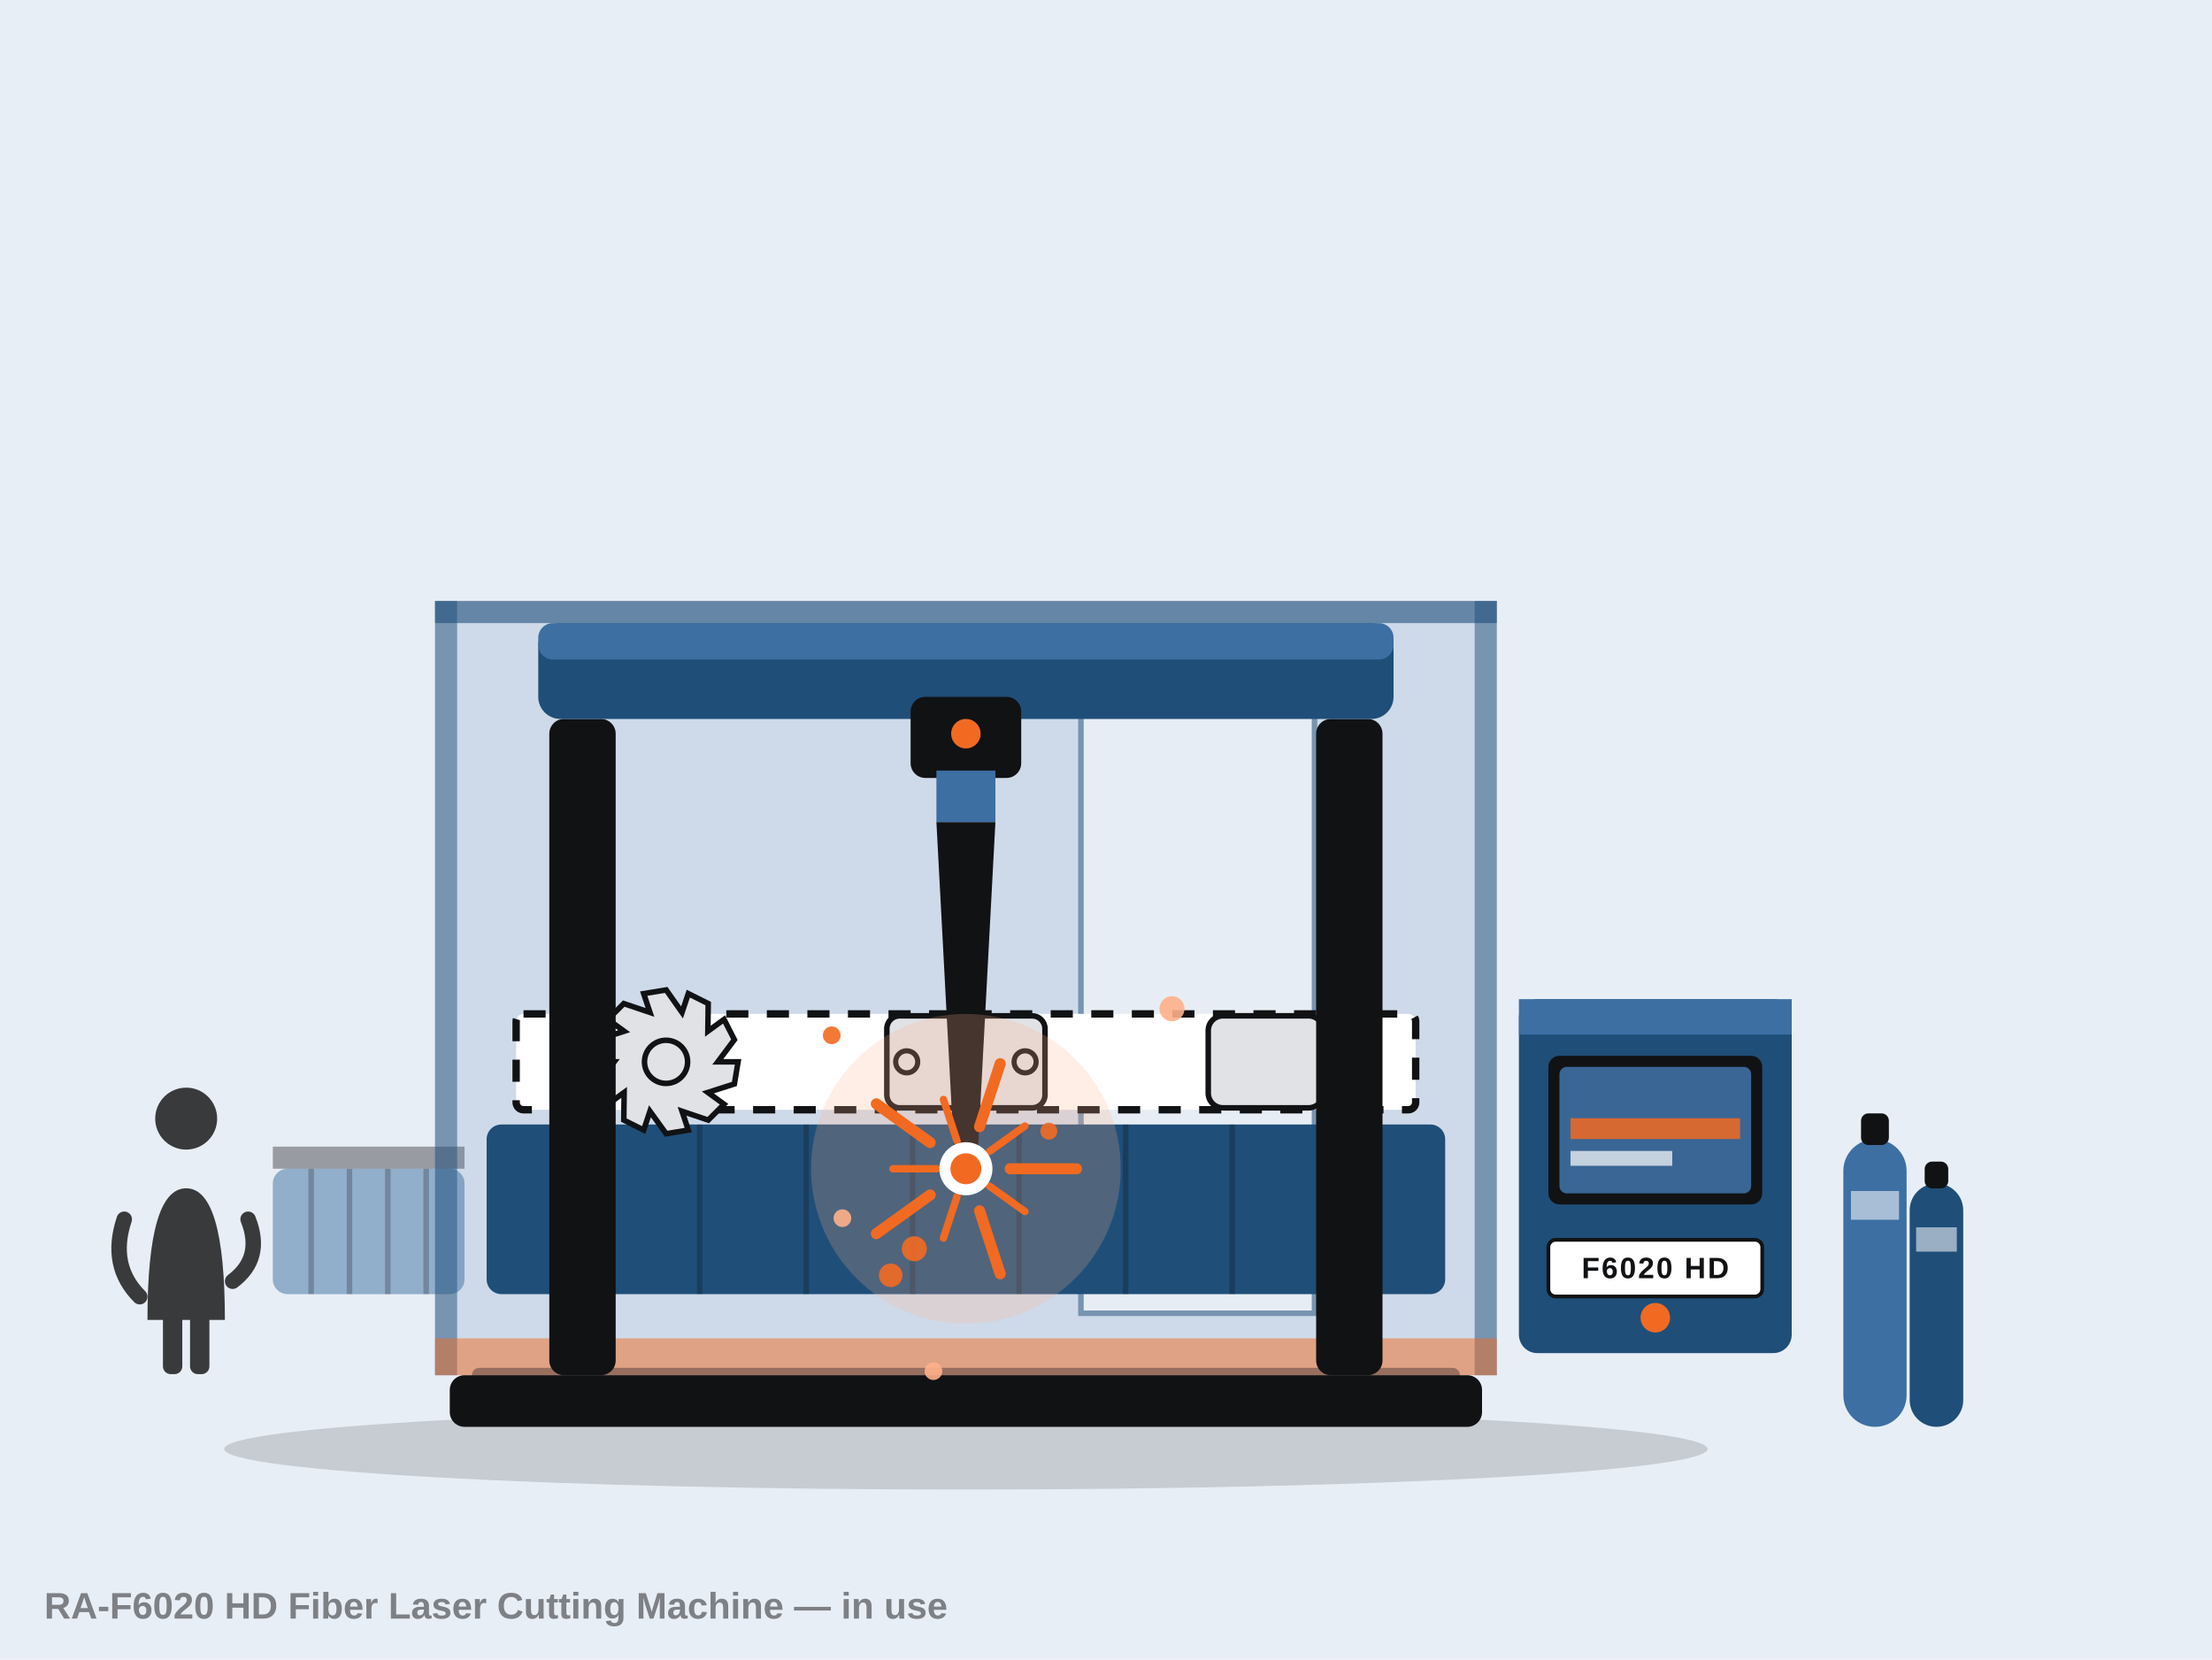
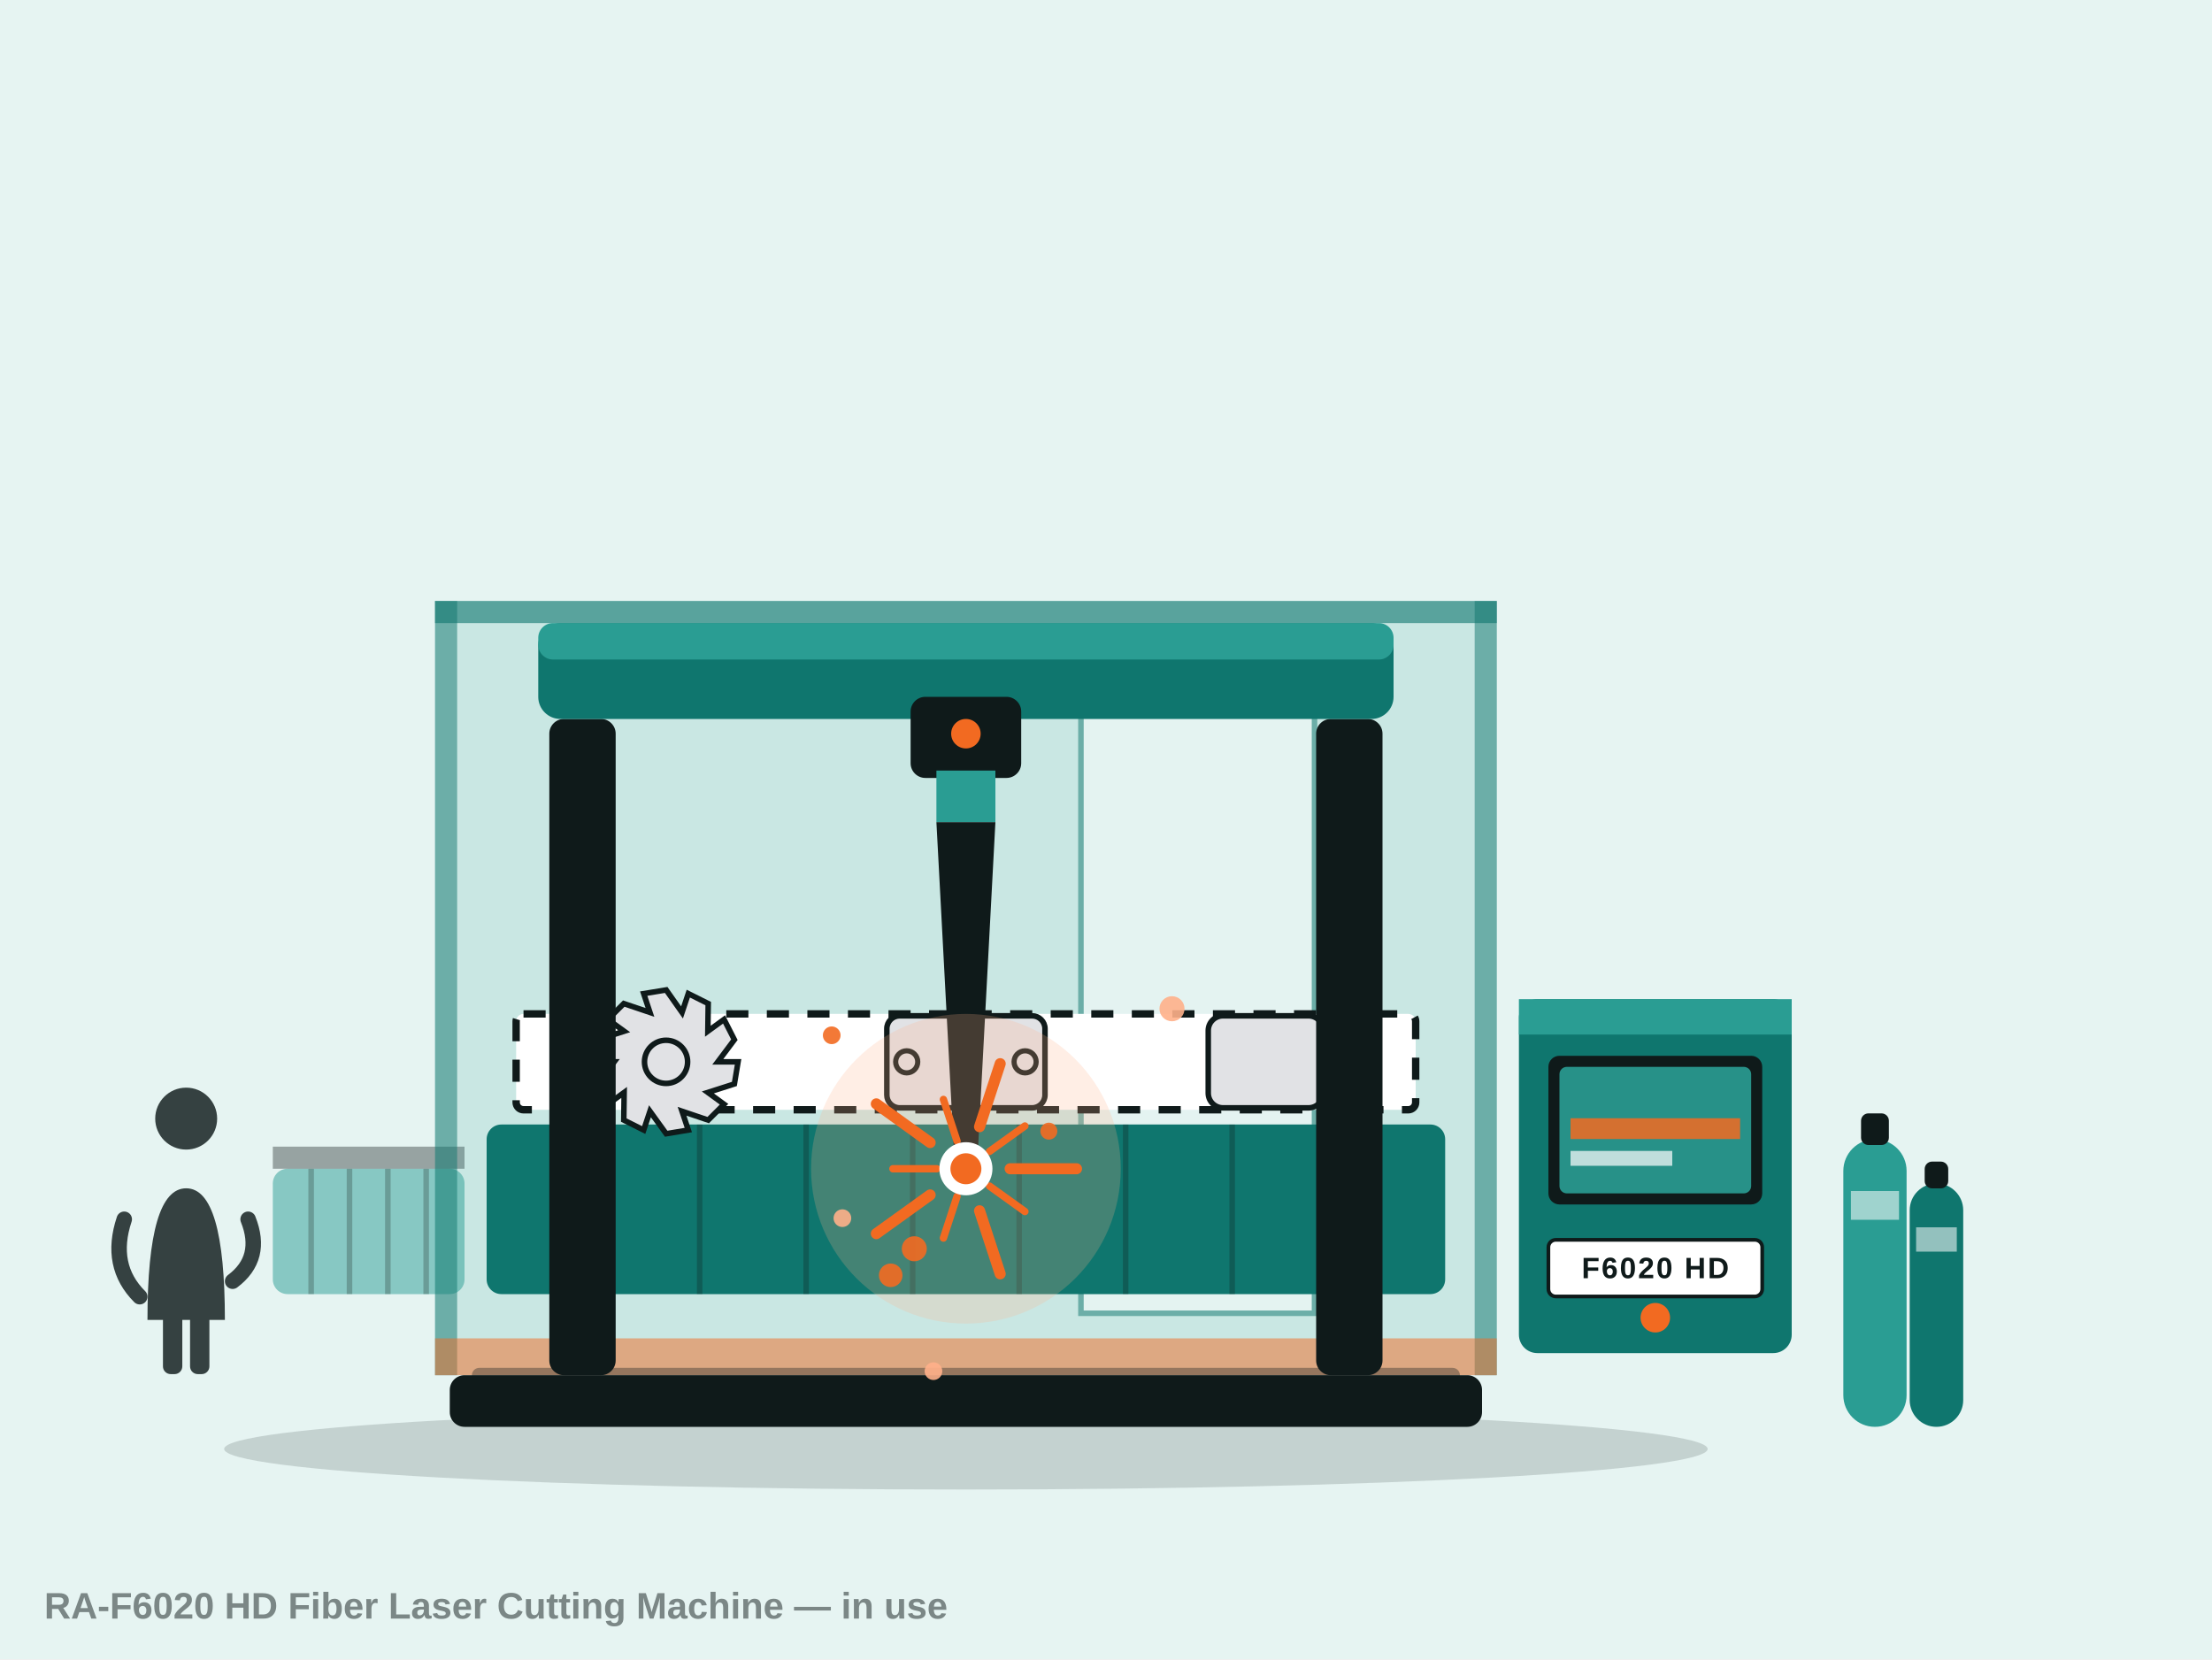
<svg xmlns="http://www.w3.org/2000/svg" width="1200" height="900" viewBox="0 0 1200 900">
-   <rect width="1200" height="900" fill="#E8EEF5" />
+   <rect width="1200" height="900" fill="#E6F4F2" />
  <g transform="translate(40.0 230.0) scale(2)">
    <g>
      <g>
-         <ellipse cx="242" cy="278" rx="201.2" ry="11" fill="#111214" opacity="0.16" />
+         <ellipse cx="242" cy="278" rx="201.2" ry="11" fill="#0F1A1A" opacity="0.16" />
        <g opacity="0.92">
-           <rect x="54" y="202" width="52" height="34" rx="4" fill="#3D6FA3" opacity="0.55" />
-           <line x1="64.4" y1="202" x2="64.4" y2="236" stroke="#111214" stroke-width="1.5" opacity="0.28" />
-           <line x1="74.8" y1="202" x2="74.8" y2="236" stroke="#111214" stroke-width="1.5" opacity="0.28" />
-           <line x1="85.2" y1="202" x2="85.2" y2="236" stroke="#111214" stroke-width="1.5" opacity="0.28" />
-           <line x1="95.6" y1="202" x2="95.6" y2="236" stroke="#111214" stroke-width="1.5" opacity="0.28" />
-           <rect x="54" y="196" width="52" height="6" fill="#111214" opacity="0.4" />
+           <rect x="54" y="202" width="52" height="34" rx="4" fill="#2A9D93" opacity="0.55" />
+           <line x1="64.4" y1="202" x2="64.4" y2="236" stroke="#0F1A1A" stroke-width="1.5" opacity="0.28" />
+           <line x1="74.8" y1="202" x2="74.8" y2="236" stroke="#0F1A1A" stroke-width="1.5" opacity="0.28" />
+           <line x1="85.2" y1="202" x2="85.2" y2="236" stroke="#0F1A1A" stroke-width="1.5" opacity="0.28" />
+           <line x1="95.6" y1="202" x2="95.6" y2="236" stroke="#0F1A1A" stroke-width="1.5" opacity="0.28" />
+           <rect x="54" y="196" width="52" height="6" fill="#0F1A1A" opacity="0.4" />
        </g>
        <g>
-           <rect x="98" y="48" width="288" height="210" fill="#3D6FA3" opacity="0.16" />
-           <rect x="98" y="48" width="288" height="6" fill="#1F4E79" opacity="0.6" />
-           <rect x="98" y="48" width="6" height="210" fill="#1F4E79" opacity="0.5" />
-           <rect x="380" y="48" width="6" height="210" fill="#1F4E79" opacity="0.5" />
-           <rect x="273.2" y="73.2" width="63.36" height="168" fill="#FFFFFF" opacity="0.5" stroke="#1F4E79" stroke-width="1.5" />
+           <rect x="98" y="48" width="288" height="210" fill="#2A9D93" opacity="0.16" />
+           <rect x="98" y="48" width="288" height="6" fill="#0F766E" opacity="0.6" />
+           <rect x="98" y="48" width="6" height="210" fill="#0F766E" opacity="0.5" />
+           <rect x="380" y="48" width="6" height="210" fill="#0F766E" opacity="0.5" />
+           <rect x="273.2" y="73.2" width="63.36" height="168" fill="#FFFFFF" opacity="0.5" stroke="#0F766E" stroke-width="1.5" />
          <rect x="98" y="248" width="288" height="10" fill="#F26A21" opacity="0.5" />
        </g>
-         <rect x="102" y="258" width="280" height="14" rx="4" fill="#111214" />
-         <rect x="124" y="272" width="16" height="0" fill="#111214" />
-         <rect x="197.333" y="272" width="16" height="0" fill="#111214" />
-         <rect x="270.667" y="272" width="16" height="0" fill="#111214" />
-         <rect x="344" y="272" width="16" height="0" fill="#111214" />
-         <rect x="108" y="256" width="268" height="5" rx="2" fill="#111214" opacity="0.35" />
+         <rect x="102" y="258" width="280" height="14" rx="4" fill="#0F1A1A" />
+         <rect x="124" y="272" width="16" height="0" fill="#0F1A1A" />
+         <rect x="197.333" y="272" width="16" height="0" fill="#0F1A1A" />
+         <rect x="270.667" y="272" width="16" height="0" fill="#0F1A1A" />
+         <rect x="344" y="272" width="16" height="0" fill="#0F1A1A" />
+         <rect x="108" y="256" width="268" height="5" rx="2" fill="#0F1A1A" opacity="0.35" />
        <g>
-           <rect x="112" y="190" width="260" height="46" rx="4" fill="#1F4E79" />
-           <line x1="140.889" y1="190" x2="140.889" y2="236" stroke="#111214" stroke-width="1.5" opacity="0.28" />
-           <line x1="169.778" y1="190" x2="169.778" y2="236" stroke="#111214" stroke-width="1.5" opacity="0.28" />
-           <line x1="198.667" y1="190" x2="198.667" y2="236" stroke="#111214" stroke-width="1.5" opacity="0.28" />
-           <line x1="227.556" y1="190" x2="227.556" y2="236" stroke="#111214" stroke-width="1.5" opacity="0.28" />
-           <line x1="256.444" y1="190" x2="256.444" y2="236" stroke="#111214" stroke-width="1.5" opacity="0.28" />
-           <line x1="285.333" y1="190" x2="285.333" y2="236" stroke="#111214" stroke-width="1.5" opacity="0.28" />
-           <line x1="314.222" y1="190" x2="314.222" y2="236" stroke="#111214" stroke-width="1.5" opacity="0.28" />
-           <line x1="343.111" y1="190" x2="343.111" y2="236" stroke="#111214" stroke-width="1.5" opacity="0.28" />
-           <rect x="120" y="160" width="244" height="26" rx="2" fill="#FFFFFF" stroke="#111214" stroke-width="2" stroke-dasharray="6 5" />
+           <rect x="112" y="190" width="260" height="46" rx="4" fill="#0F766E" />
+           <line x1="140.889" y1="190" x2="140.889" y2="236" stroke="#0F1A1A" stroke-width="1.5" opacity="0.28" />
+           <line x1="169.778" y1="190" x2="169.778" y2="236" stroke="#0F1A1A" stroke-width="1.5" opacity="0.28" />
+           <line x1="198.667" y1="190" x2="198.667" y2="236" stroke="#0F1A1A" stroke-width="1.5" opacity="0.28" />
+           <line x1="227.556" y1="190" x2="227.556" y2="236" stroke="#0F1A1A" stroke-width="1.5" opacity="0.28" />
+           <line x1="256.444" y1="190" x2="256.444" y2="236" stroke="#0F1A1A" stroke-width="1.5" opacity="0.28" />
+           <line x1="285.333" y1="190" x2="285.333" y2="236" stroke="#0F1A1A" stroke-width="1.5" opacity="0.28" />
+           <line x1="314.222" y1="190" x2="314.222" y2="236" stroke="#0F1A1A" stroke-width="1.5" opacity="0.28" />
+           <line x1="343.111" y1="190" x2="343.111" y2="236" stroke="#0F1A1A" stroke-width="1.5" opacity="0.28" />
+           <rect x="120" y="160" width="244" height="26" rx="2" fill="#FFFFFF" stroke="#0F1A1A" stroke-width="2" stroke-dasharray="6 5" />
          <g>
-             <path d="M174.7 173.0 L180.2 173.0 L179.2 179.0 L172.0 181.3 L172.0 181.3 L176.4 184.5 L172.1 188.8 L165.0 186.4 L165.0 186.4 L166.7 191.5 L160.7 192.5 L156.3 186.4 L156.3 186.4 L154.6 191.5 L149.2 188.8 L149.3 181.3 L149.3 181.3 L144.9 184.5 L142.1 179.0 L146.6 173.0 L146.6 173.0 L141.2 173.0 L142.1 167.0 L149.3 164.7 L149.3 164.7 L144.9 161.5 L149.2 157.2 L156.3 159.6 L156.3 159.6 L154.6 154.5 L160.7 153.5 L165.0 159.6 L165.0 159.6 L166.7 154.5 L172.1 157.2 L172.0 164.7 L172.0 164.7 L176.4 161.5 L179.2 167.0 L174.7 173.0 Z" fill="#E1E2E5" stroke="#111214" stroke-width="1.5" />
-             <circle cx="160.667" cy="173" r="5.85" fill="none" stroke="#111214" stroke-width="1.5" />
+             <path d="M174.7 173.0 L180.2 173.0 L179.2 179.0 L172.0 181.3 L172.0 181.3 L176.4 184.5 L172.1 188.8 L165.0 186.4 L165.0 186.4 L166.7 191.5 L160.7 192.5 L156.3 186.4 L156.3 186.4 L154.6 191.5 L149.2 188.8 L149.3 181.3 L149.3 181.3 L144.9 184.5 L142.1 179.0 L146.6 173.0 L146.6 173.0 L141.2 173.0 L142.1 167.0 L149.3 164.7 L149.3 164.7 L144.9 161.5 L149.2 157.2 L156.3 159.6 L156.3 159.6 L154.6 154.5 L160.7 153.5 L165.0 159.6 L165.0 159.6 L166.7 154.5 L172.1 157.2 L172.0 164.7 L172.0 164.7 L176.4 161.5 L179.2 167.0 L174.7 173.0 Z" fill="#E1E2E5" stroke="#0F1A1A" stroke-width="1.5" />
+             <circle cx="160.667" cy="173" r="5.85" fill="none" stroke="#0F1A1A" stroke-width="1.5" />
          </g>
          <g>
-             <rect x="220.55" y="160.52" width="42.9" height="24.96" rx="3.494" fill="#E1E2E5" stroke="#111214" stroke-width="1.5" />
-             <circle cx="225.941" cy="173" r="2.995" fill="none" stroke="#111214" stroke-width="1.4" />
-             <circle cx="258.059" cy="173" r="2.995" fill="none" stroke="#111214" stroke-width="1.4" />
+             <rect x="220.55" y="160.52" width="42.9" height="24.96" rx="3.494" fill="#E1E2E5" stroke="#0F1A1A" stroke-width="1.5" />
+             <circle cx="225.941" cy="173" r="2.995" fill="none" stroke="#0F1A1A" stroke-width="1.4" />
+             <circle cx="258.059" cy="173" r="2.995" fill="none" stroke="#0F1A1A" stroke-width="1.4" />
          </g>
-           <rect x="307.733" y="160.52" width="31.2" height="24.96" rx="4" fill="#E1E2E5" stroke="#111214" stroke-width="1.5" />
+           <rect x="307.733" y="160.52" width="31.2" height="24.96" rx="4" fill="#E1E2E5" stroke="#0F1A1A" stroke-width="1.5" />
        </g>
        <g>
-           <rect x="129" y="80" width="18" height="178" rx="4" fill="#111214" />
-           <rect x="337" y="80" width="18" height="178" rx="4" fill="#111214" />
-           <rect x="126" y="54" width="232" height="26" rx="6" fill="#1F4E79" />
-           <rect x="126" y="54" width="232" height="9.88" rx="4" fill="#3D6FA3" />
+           <rect x="129" y="80" width="18" height="178" rx="4" fill="#0F1A1A" />
+           <rect x="337" y="80" width="18" height="178" rx="4" fill="#0F1A1A" />
+           <rect x="126" y="54" width="232" height="26" rx="6" fill="#0F766E" />
+           <rect x="126" y="54" width="232" height="9.88" rx="4" fill="#2A9D93" />
        </g>
        <g>
-           <rect x="227" y="74" width="30" height="22" rx="4" fill="#111214" />
-           <rect x="234" y="94" width="16" height="14" fill="#3D6FA3" />
-           <path d="M234 108 L250 108 L245 202 L239 202 Z" fill="#111214" />
+           <rect x="227" y="74" width="30" height="22" rx="4" fill="#0F1A1A" />
+           <rect x="234" y="94" width="16" height="14" fill="#2A9D93" />
+           <path d="M234 108 L250 108 L245 202 L239 202 Z" fill="#0F1A1A" />
          <circle cx="242" cy="84" r="4" fill="#F26A21" />
        </g>
        <g>
-           <rect x="392" y="156" width="74" height="96" rx="5" fill="#1F4E79" />
-           <rect x="392" y="156" width="74" height="9.6" fill="#3D6FA3" />
+           <rect x="392" y="156" width="74" height="96" rx="5" fill="#0F766E" />
+           <rect x="392" y="156" width="74" height="9.6" fill="#2A9D93" />
          <g>
-             <rect x="400" y="171.36" width="58" height="40.32" rx="3" fill="#111214" />
-             <rect x="403" y="174.36" width="52" height="34.32" rx="2" fill="#3D6FA3" opacity="0.9" />
+             <rect x="400" y="171.36" width="58" height="40.32" rx="3" fill="#0F1A1A" />
+             <rect x="403" y="174.36" width="52" height="34.32" rx="2" fill="#2A9D93" opacity="0.9" />
            <rect x="406" y="188.294" width="46" height="5.645" fill="#F26A21" opacity="0.85" />
            <rect x="406" y="197.165" width="27.6" height="4.032" fill="#FFFFFF" opacity="0.7" />
          </g>
          <g>
-             <rect x="400" y="221.28" width="58" height="15.36" rx="2" fill="#FFFFFF" stroke="#111214" stroke-width="1" />
-             <text x="429" y="231.68" text-anchor="middle" font-family="Arial, sans-serif" font-size="8" font-weight="700" fill="#111214" letter-spacing="0.5">F6020 HD</text>
+             <rect x="400" y="221.28" width="58" height="15.36" rx="2" fill="#FFFFFF" stroke="#0F1A1A" stroke-width="1" />
+             <text x="429" y="231.68" text-anchor="middle" font-family="Arial, sans-serif" font-size="8" font-weight="700" fill="#0F1A1A" letter-spacing="0.5">F6020 HD</text>
          </g>
          <circle cx="429" cy="242.4" r="4" fill="#F26A21" />
        </g>
        <g>
-           <rect x="480" y="194" width="17.16" height="78" rx="8.58" fill="#3D6FA3" />
+           <rect x="480" y="194" width="17.16" height="78" rx="8.58" fill="#2A9D93" />
          <rect x="482.059" y="208.04" width="13.042" height="7.8" fill="#FFFFFF" opacity="0.55" />
-           <rect x="484.805" y="186.98" width="7.55" height="8.58" rx="2" fill="#111214" />
+           <rect x="484.805" y="186.98" width="7.55" height="8.58" rx="2" fill="#0F1A1A" />
        </g>
        <g>
-           <rect x="498" y="206" width="14.52" height="66" rx="7.26" fill="#1F4E79" />
+           <rect x="498" y="206" width="14.52" height="66" rx="7.26" fill="#0F766E" />
          <rect x="499.742" y="217.88" width="11.035" height="6.6" fill="#FFFFFF" opacity="0.55" />
-           <rect x="502.066" y="200.06" width="6.389" height="7.26" rx="2" fill="#111214" />
+           <rect x="502.066" y="200.06" width="6.389" height="7.26" rx="2" fill="#0F1A1A" />
        </g>
      </g>
      <g>
        <circle cx="242" cy="202" r="42.0" fill="#FFB08A" opacity="0.22" />
        <line x1="254.0" y1="202.0" x2="272.0" y2="202.0" stroke="#F26A21" stroke-width="3" stroke-linecap="round" />
        <line x1="248.4" y1="206.7" x2="258.0" y2="213.6" stroke="#F26A21" stroke-width="2" stroke-linecap="round" />
        <line x1="245.7" y1="213.4" x2="251.3" y2="230.5" stroke="#F26A21" stroke-width="3" stroke-linecap="round" />
        <line x1="239.6" y1="209.5" x2="235.9" y2="220.8" stroke="#F26A21" stroke-width="2" stroke-linecap="round" />
        <line x1="232.3" y1="209.1" x2="217.7" y2="219.6" stroke="#F26A21" stroke-width="3" stroke-linecap="round" />
        <line x1="234.1" y1="202.0" x2="222.2" y2="202.0" stroke="#F26A21" stroke-width="2" stroke-linecap="round" />
        <line x1="232.3" y1="194.9" x2="217.7" y2="184.4" stroke="#F26A21" stroke-width="3" stroke-linecap="round" />
        <line x1="239.6" y1="194.5" x2="235.9" y2="183.2" stroke="#F26A21" stroke-width="2" stroke-linecap="round" />
        <line x1="245.7" y1="190.6" x2="251.3" y2="173.5" stroke="#F26A21" stroke-width="3" stroke-linecap="round" />
        <line x1="248.4" y1="197.3" x2="258.0" y2="190.4" stroke="#F26A21" stroke-width="2" stroke-linecap="round" />
        <circle cx="242" cy="202" r="7.2" fill="#FFFFFF" />
        <circle cx="242" cy="202" r="4.2" fill="#F26A21" />
      </g>
      <g opacity="0.9">
        <circle cx="297.9" cy="158.6" r="3.4" fill="#FFB08A" />
        <circle cx="264.5" cy="191.8" r="2.3" fill="#F26A21" />
        <circle cx="205.6" cy="165.8" r="2.4" fill="#F26A21" />
        <circle cx="208.5" cy="215.4" r="2.4" fill="#FFB08A" />
        <circle cx="221.6" cy="230.9" r="3.2" fill="#F26A21" />
        <circle cx="233.2" cy="256.9" r="2.4" fill="#FFB08A" />
        <circle cx="228.0" cy="223.7" r="3.4" fill="#F26A21" />
      </g>
-       <g transform="translate(20 180) scale(1.05)" fill="#111214" opacity="0.82">
+       <g transform="translate(20 180) scale(1.05)" fill="#0F1A1A" opacity="0.82">
        <circle cx="10" cy="8" r="8" />
        <path d="M0 60 Q0 26 10 26 Q20 26 20 60 Z" />
        <rect x="4" y="58" width="5" height="16" rx="2" />
        <rect x="11" y="58" width="5" height="16" rx="2" />
-         <path d="M-6 34 Q-10 46 -2 54" stroke="#111214" stroke-width="4" fill="none" stroke-linecap="round" />
-         <path d="M26 34 Q30 44 22 50" stroke="#111214" stroke-width="4" fill="none" stroke-linecap="round" />
+         <path d="M-6 34 Q-10 46 -2 54" stroke="#0F1A1A" stroke-width="4" fill="none" stroke-linecap="round" />
+         <path d="M26 34 Q30 44 22 50" stroke="#0F1A1A" stroke-width="4" fill="none" stroke-linecap="round" />
      </g>
    </g>
  </g>
-   <text x="24" y="878" font-family="Arial, sans-serif" font-size="20" font-weight="600" fill="#111214" opacity="0.5">RA-F6020 HD Fiber Laser Cutting Machine — in use</text>
+   <text x="24" y="878" font-family="Arial, sans-serif" font-size="20" font-weight="600" fill="#0F1A1A" opacity="0.5">RA-F6020 HD Fiber Laser Cutting Machine — in use</text>
</svg>
